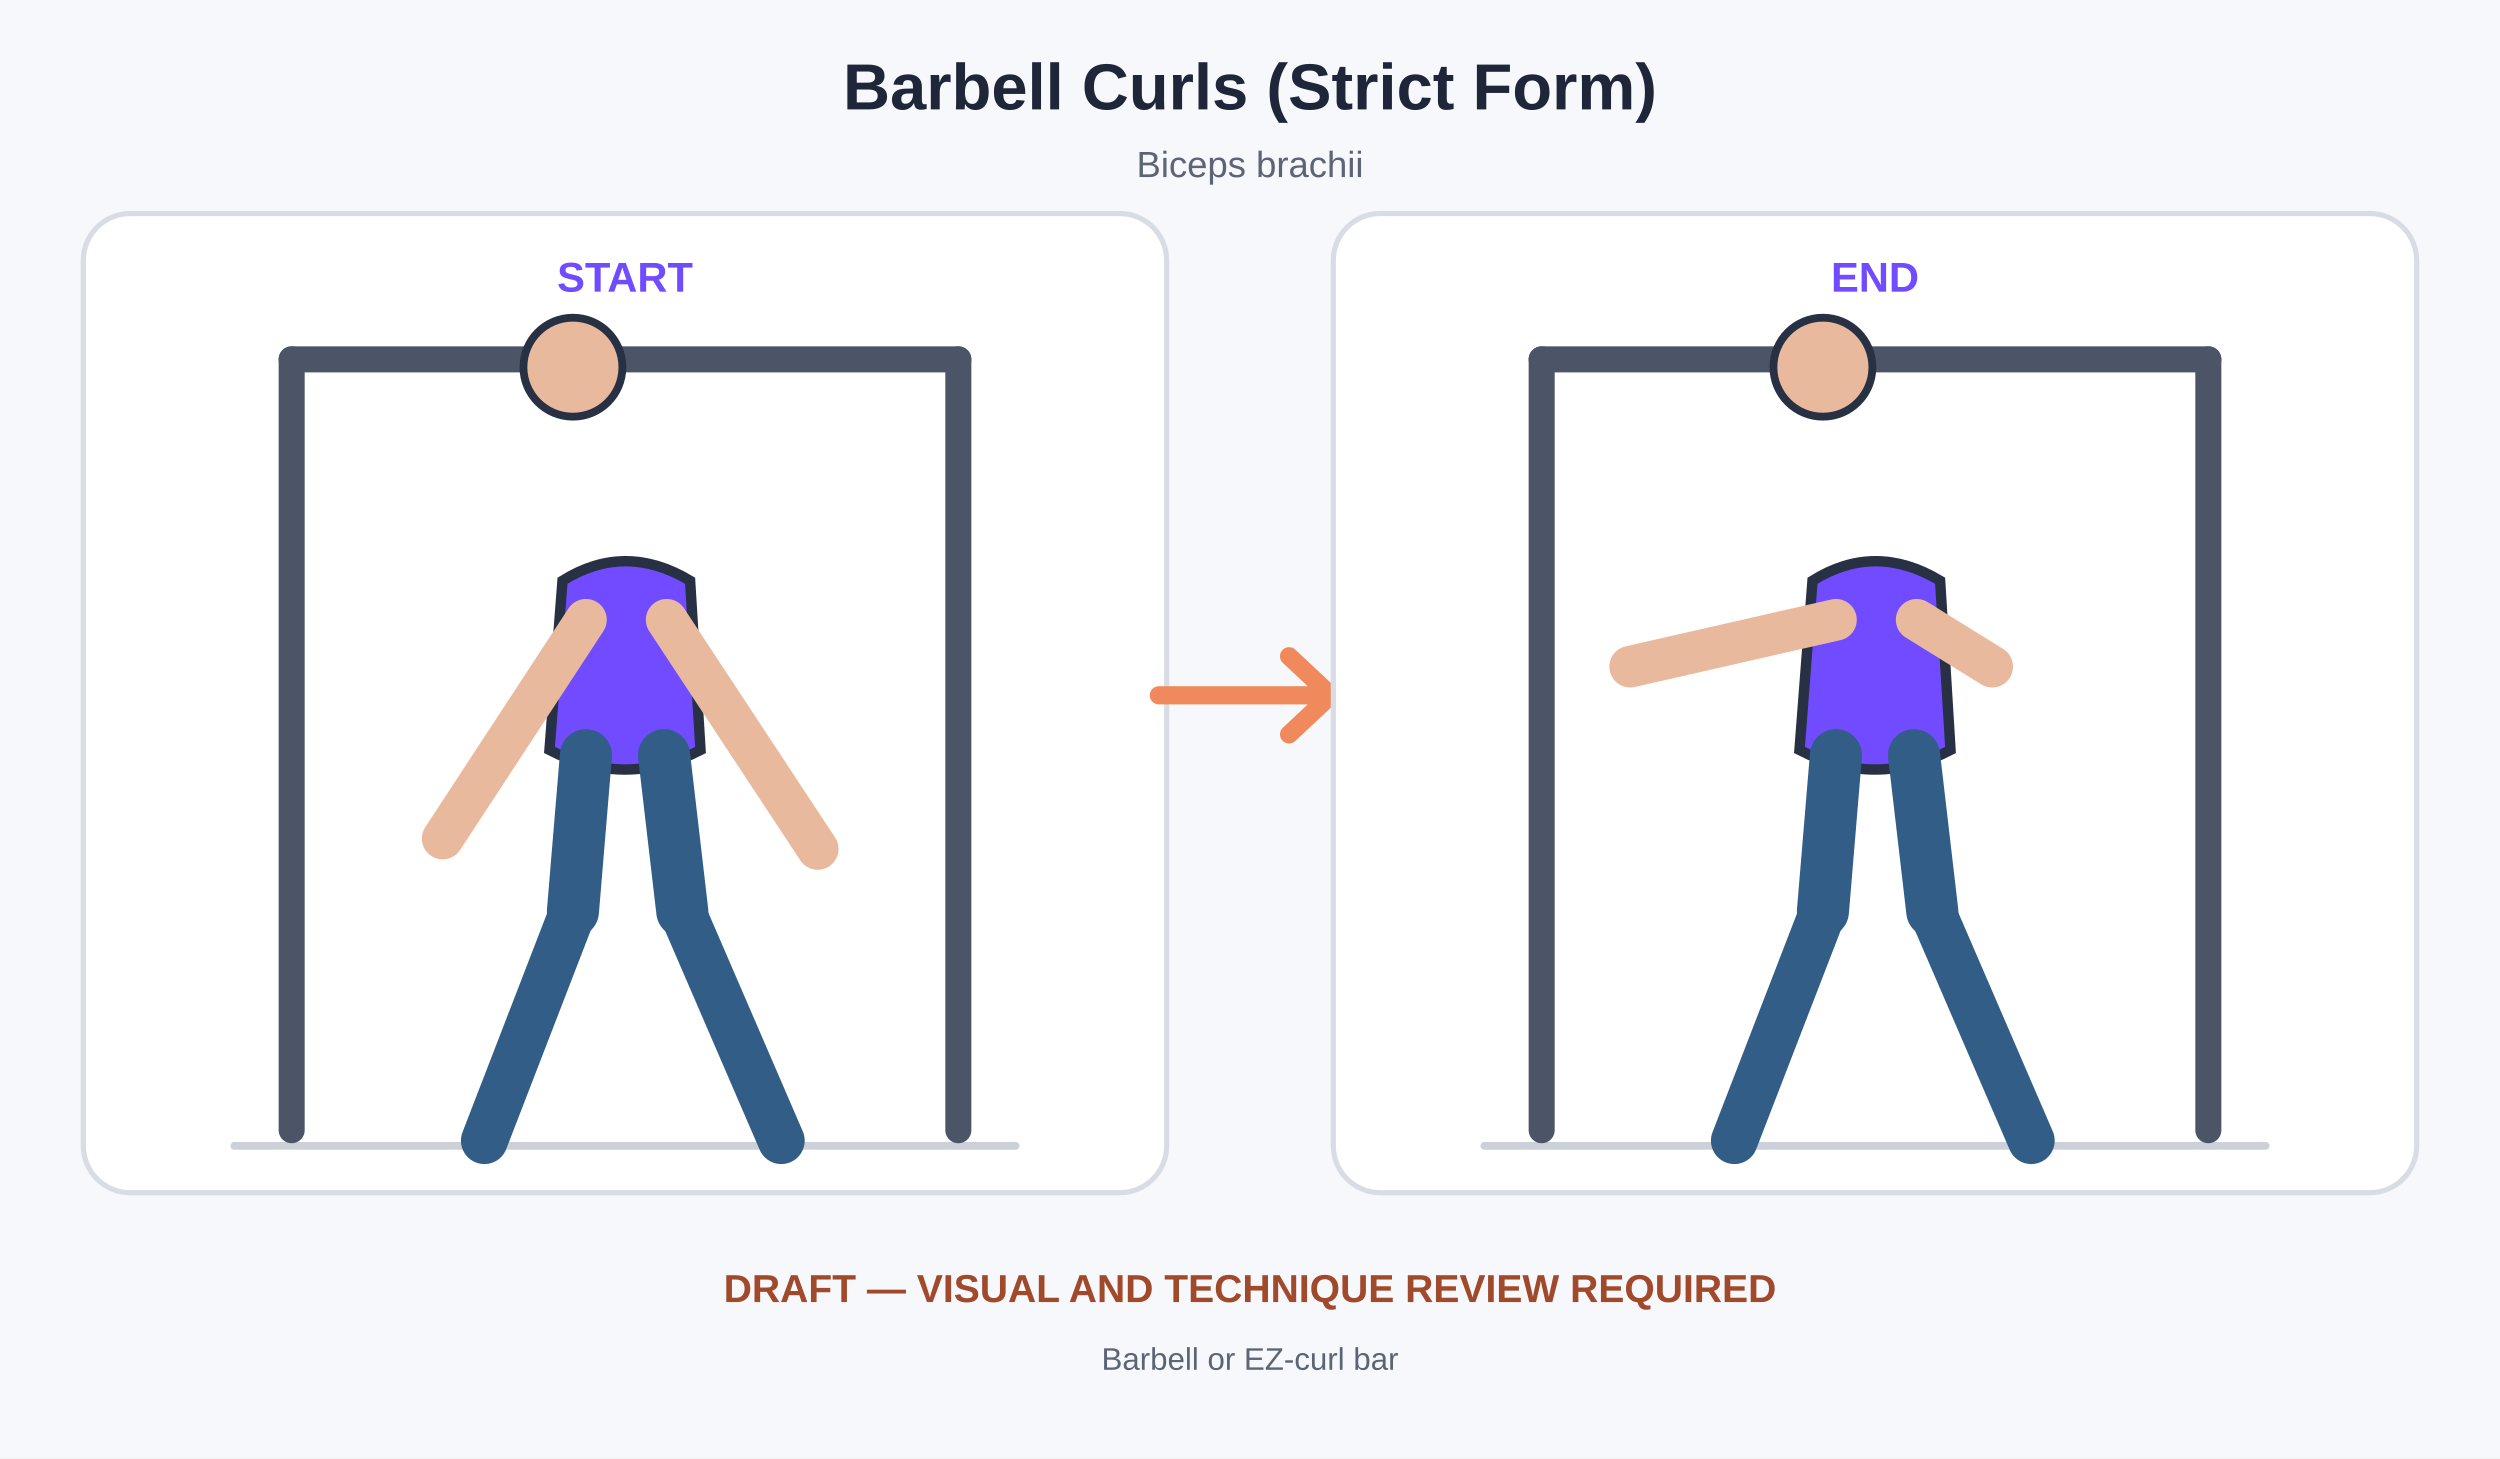
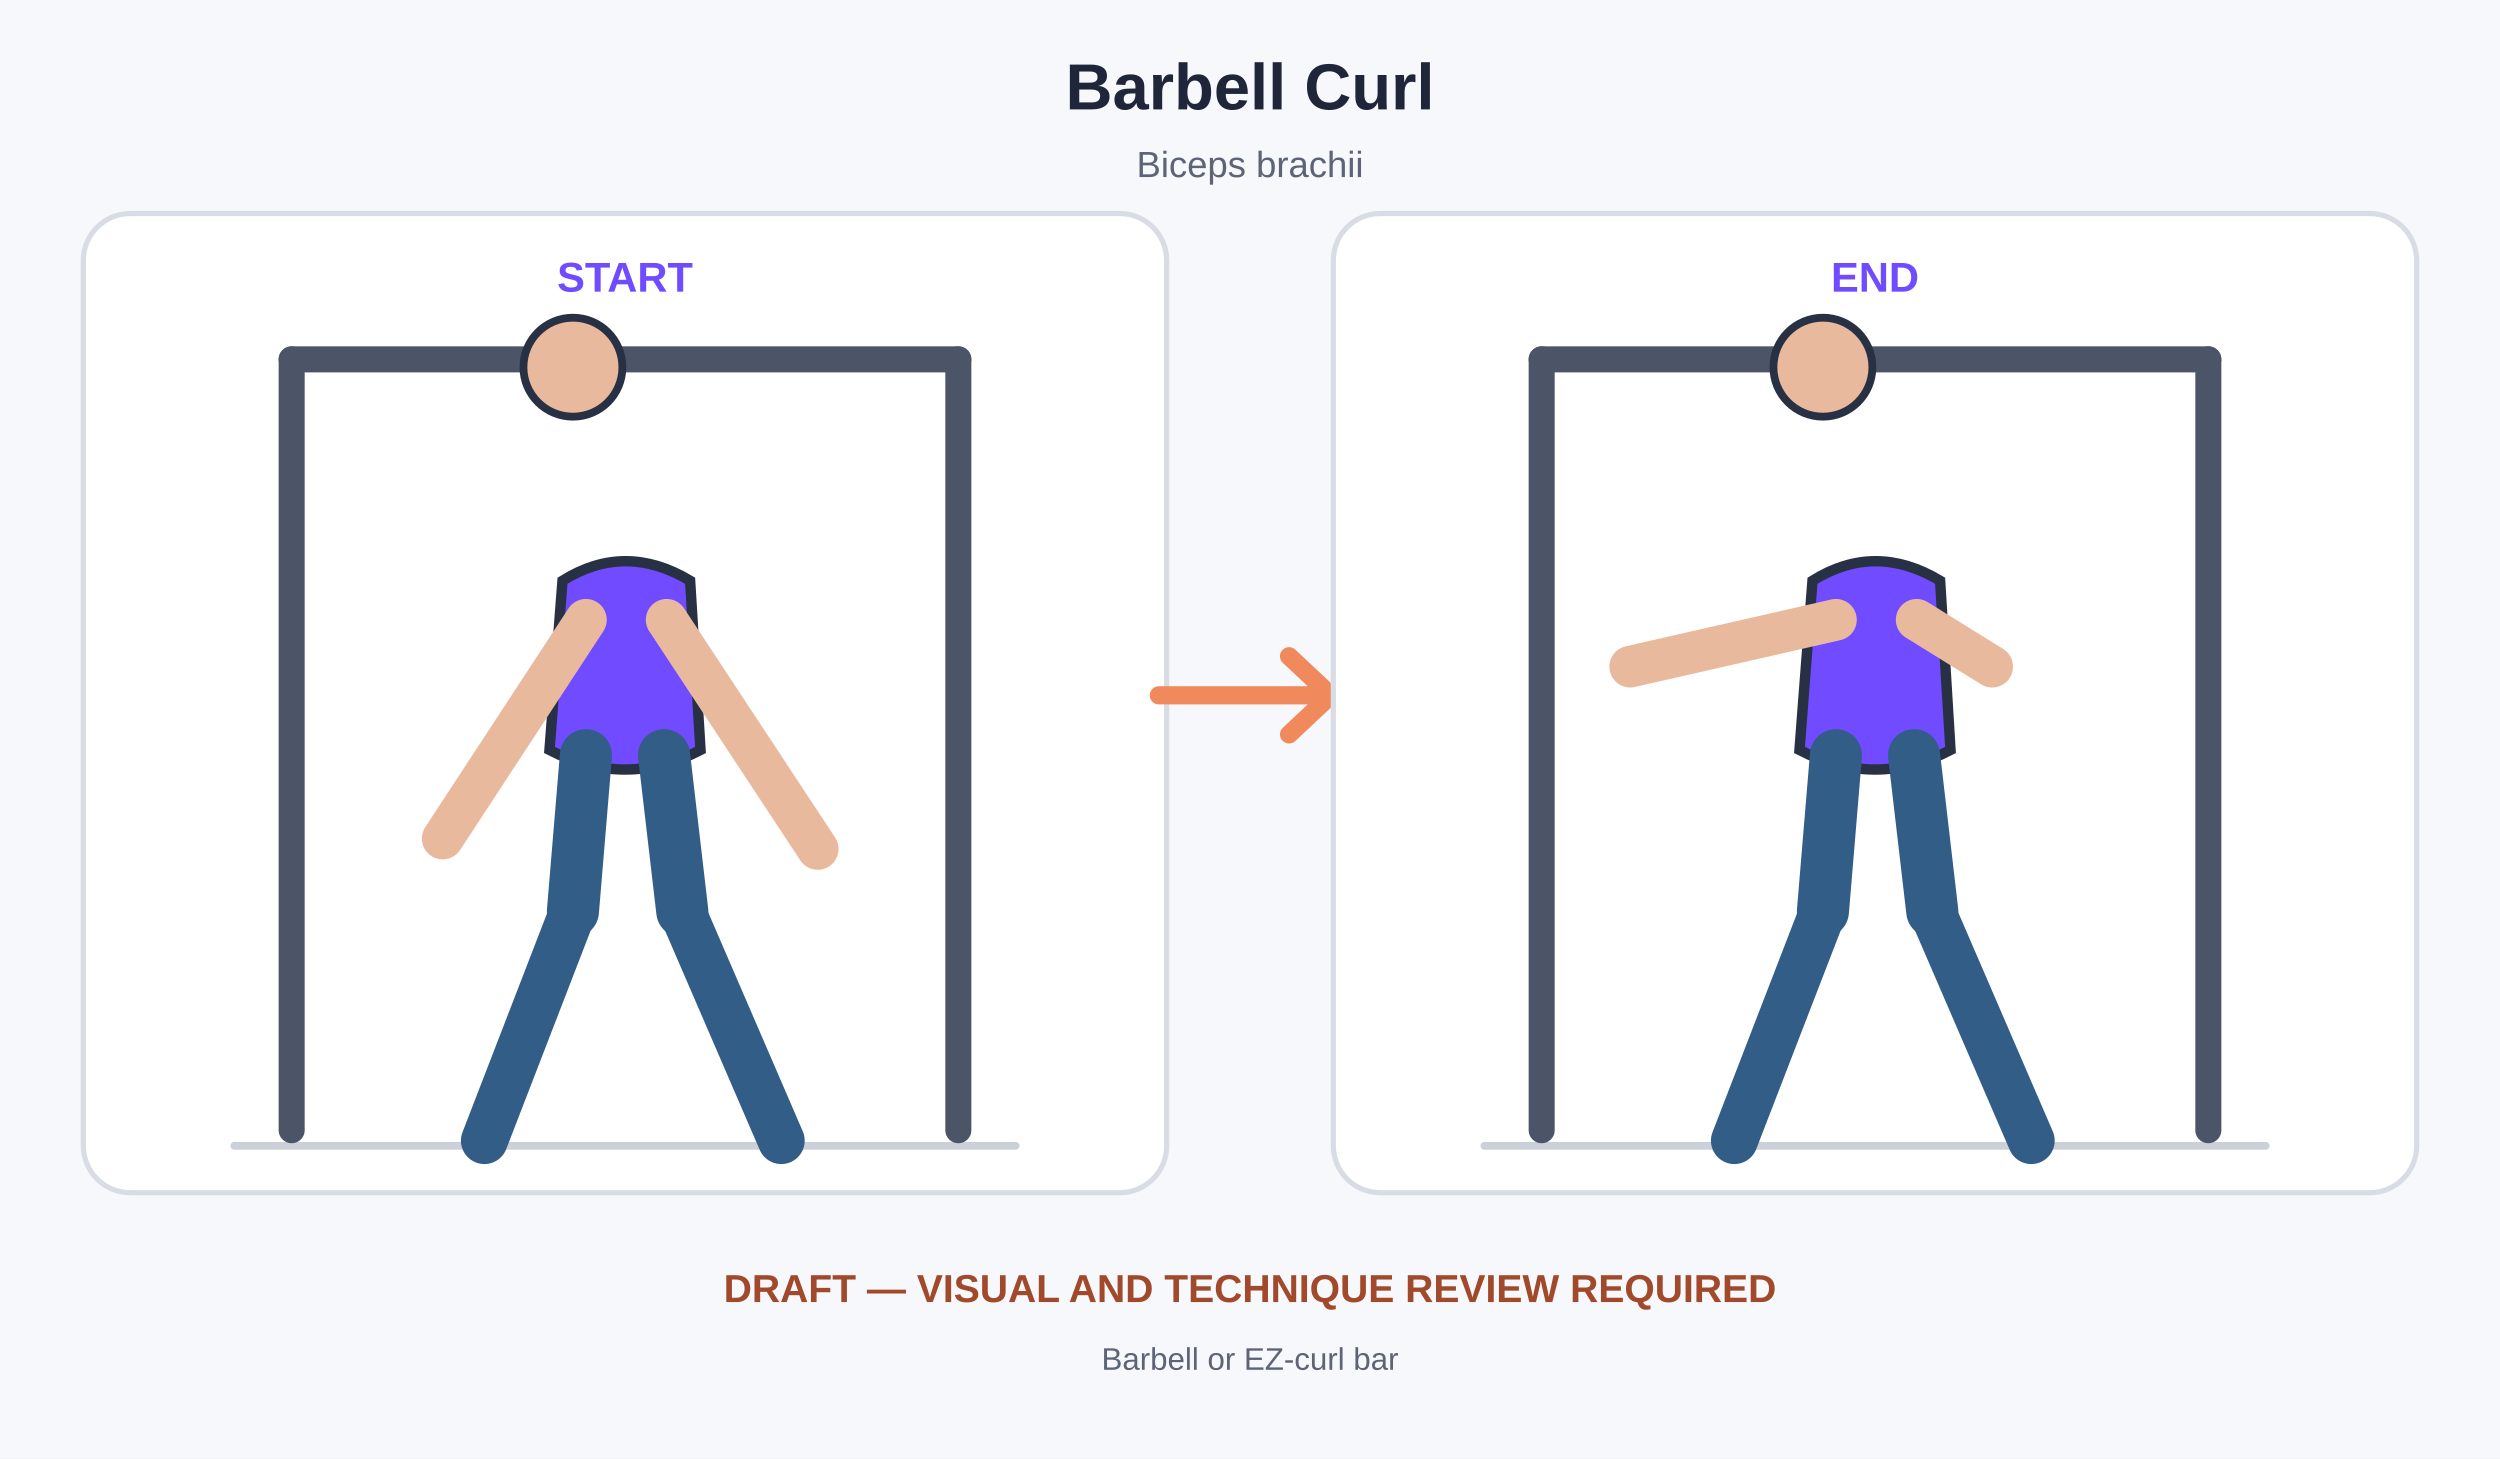
<svg xmlns="http://www.w3.org/2000/svg" viewBox="0 0 960 560" role="img" aria-labelledby="title description">
  <rect width="960" height="560" fill="#F7F8FC" />
-   <text x="480" y="42" text-anchor="middle" font-family="Arial,sans-serif" font-size="25" font-weight="700" fill="#20263A">Barbell Curls (Strict Form)</text>
+   <text x="480" y="42" text-anchor="middle" font-family="Arial,sans-serif" font-size="25" font-weight="700" fill="#20263A">Barbell Curl</text>
  <text x="480" y="68" text-anchor="middle" font-family="Arial,sans-serif" font-size="14" fill="#5C6475">Biceps brachii</text>
  <rect x="32" y="82" width="416" height="376" rx="18" fill="#FFFFFF" stroke="#D8DCE5" stroke-width="2" />
  <text x="240" y="112" text-anchor="middle" font-family="Arial,sans-serif" font-size="16" font-weight="700" fill="#704BFF">START</text>
  <path d="M90 440 L390 440" fill="none" stroke="#CBD0D9" stroke-width="3" stroke-linecap="round" />
  <path d="M112 434 L112 138" fill="none" stroke="#4C5568" stroke-width="10" stroke-linecap="round" />
  <path d="M368 434 L368 138" fill="none" stroke="#4C5568" stroke-width="10" stroke-linecap="round" />
  <path d="M112 138 L368 138" fill="none" stroke="#4C5568" stroke-width="10" stroke-linecap="round" />
  <circle cx="220" cy="141" r="19" fill="#E9B99D" stroke="#283044" stroke-width="3" />
  <path d="M216 223 Q240 208 265 223 L269 288 Q240 303 211 288 Z" fill="#704BFF" stroke="#283044" stroke-width="4" transform="rotate(0 240 253)" />
  <path d="M225 238 L170 322" fill="none" stroke="#E9B99D" stroke-width="16" stroke-linecap="round" />
  <path d="M256 238 L314 326" fill="none" stroke="#E9B99D" stroke-width="16" stroke-linecap="round" />
  <path d="M225 290 L220 350" fill="none" stroke="#315D86" stroke-width="20" stroke-linecap="round" />
  <path d="M220 350 L186 438" fill="none" stroke="#315D86" stroke-width="18" stroke-linecap="round" />
  <path d="M255 290 L262 350" fill="none" stroke="#315D86" stroke-width="20" stroke-linecap="round" />
  <path d="M262 350 L300 438" fill="none" stroke="#315D86" stroke-width="18" stroke-linecap="round" />
  <path d="M445 267 L510 267 M495 252 L511 267 L495 282" fill="none" stroke="#F08A5D" stroke-width="7" stroke-linecap="round" stroke-linejoin="round" />
  <rect x="512" y="82" width="416" height="376" rx="18" fill="#FFFFFF" stroke="#D8DCE5" stroke-width="2" />
  <text x="720" y="112" text-anchor="middle" font-family="Arial,sans-serif" font-size="16" font-weight="700" fill="#704BFF">END</text>
  <path d="M570 440 L870 440" fill="none" stroke="#CBD0D9" stroke-width="3" stroke-linecap="round" />
  <path d="M592 434 L592 138" fill="none" stroke="#4C5568" stroke-width="10" stroke-linecap="round" />
  <path d="M848 434 L848 138" fill="none" stroke="#4C5568" stroke-width="10" stroke-linecap="round" />
  <path d="M592 138 L848 138" fill="none" stroke="#4C5568" stroke-width="10" stroke-linecap="round" />
  <circle cx="700" cy="141" r="19" fill="#E9B99D" stroke="#283044" stroke-width="3" />
  <path d="M696 223 Q720 208 745 223 L749 288 Q720 303 691 288 Z" fill="#704BFF" stroke="#283044" stroke-width="4" transform="rotate(0 720 253)" />
  <path d="M705 238 L626 256" fill="none" stroke="#E9B99D" stroke-width="16" stroke-linecap="round" />
  <path d="M736 238 L765 256" fill="none" stroke="#E9B99D" stroke-width="16" stroke-linecap="round" />
  <path d="M705 290 L700 350" fill="none" stroke="#315D86" stroke-width="20" stroke-linecap="round" />
  <path d="M700 350 L666 438" fill="none" stroke="#315D86" stroke-width="18" stroke-linecap="round" />
  <path d="M735 290 L742 350" fill="none" stroke="#315D86" stroke-width="20" stroke-linecap="round" />
  <path d="M742 350 L780 438" fill="none" stroke="#315D86" stroke-width="18" stroke-linecap="round" />
  <text x="480" y="500" text-anchor="middle" font-family="Arial,sans-serif" font-size="15" font-weight="700" fill="#A1492B">DRAFT — VISUAL AND TECHNIQUE REVIEW REQUIRED</text>
  <text x="480" y="526" text-anchor="middle" font-family="Arial,sans-serif" font-size="12" fill="#5C6475">Barbell or EZ-curl bar</text>
</svg>
